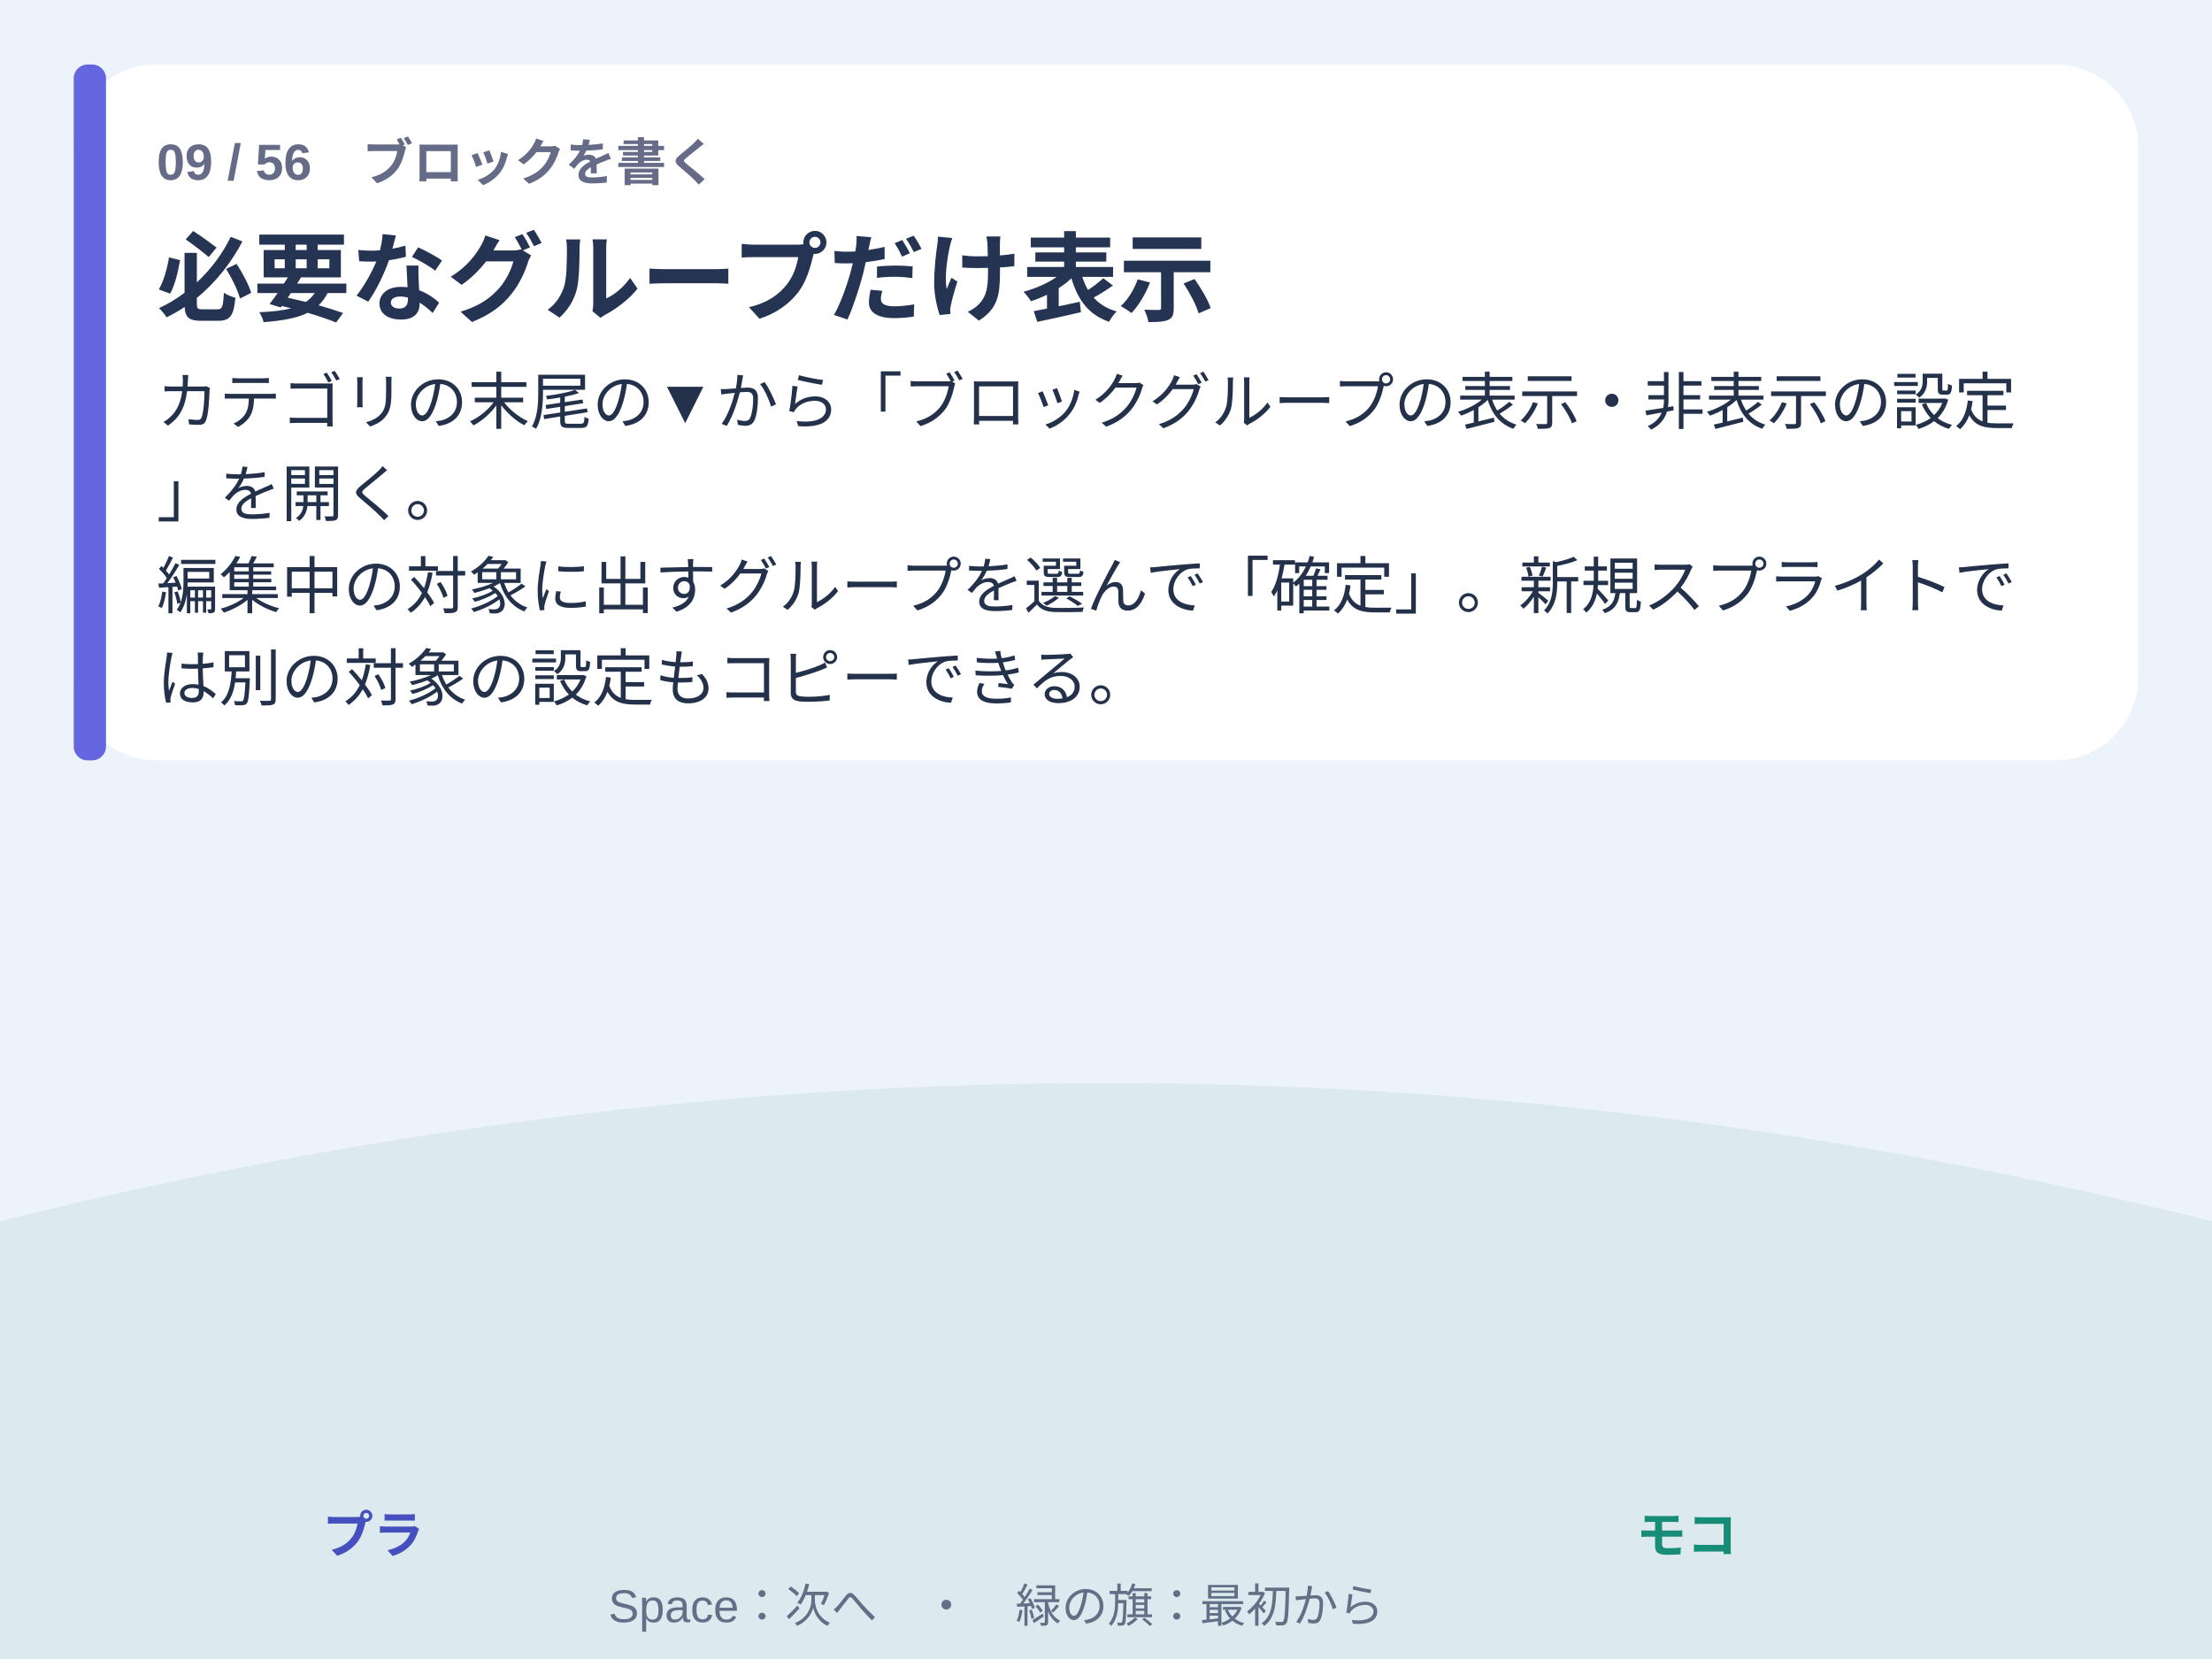
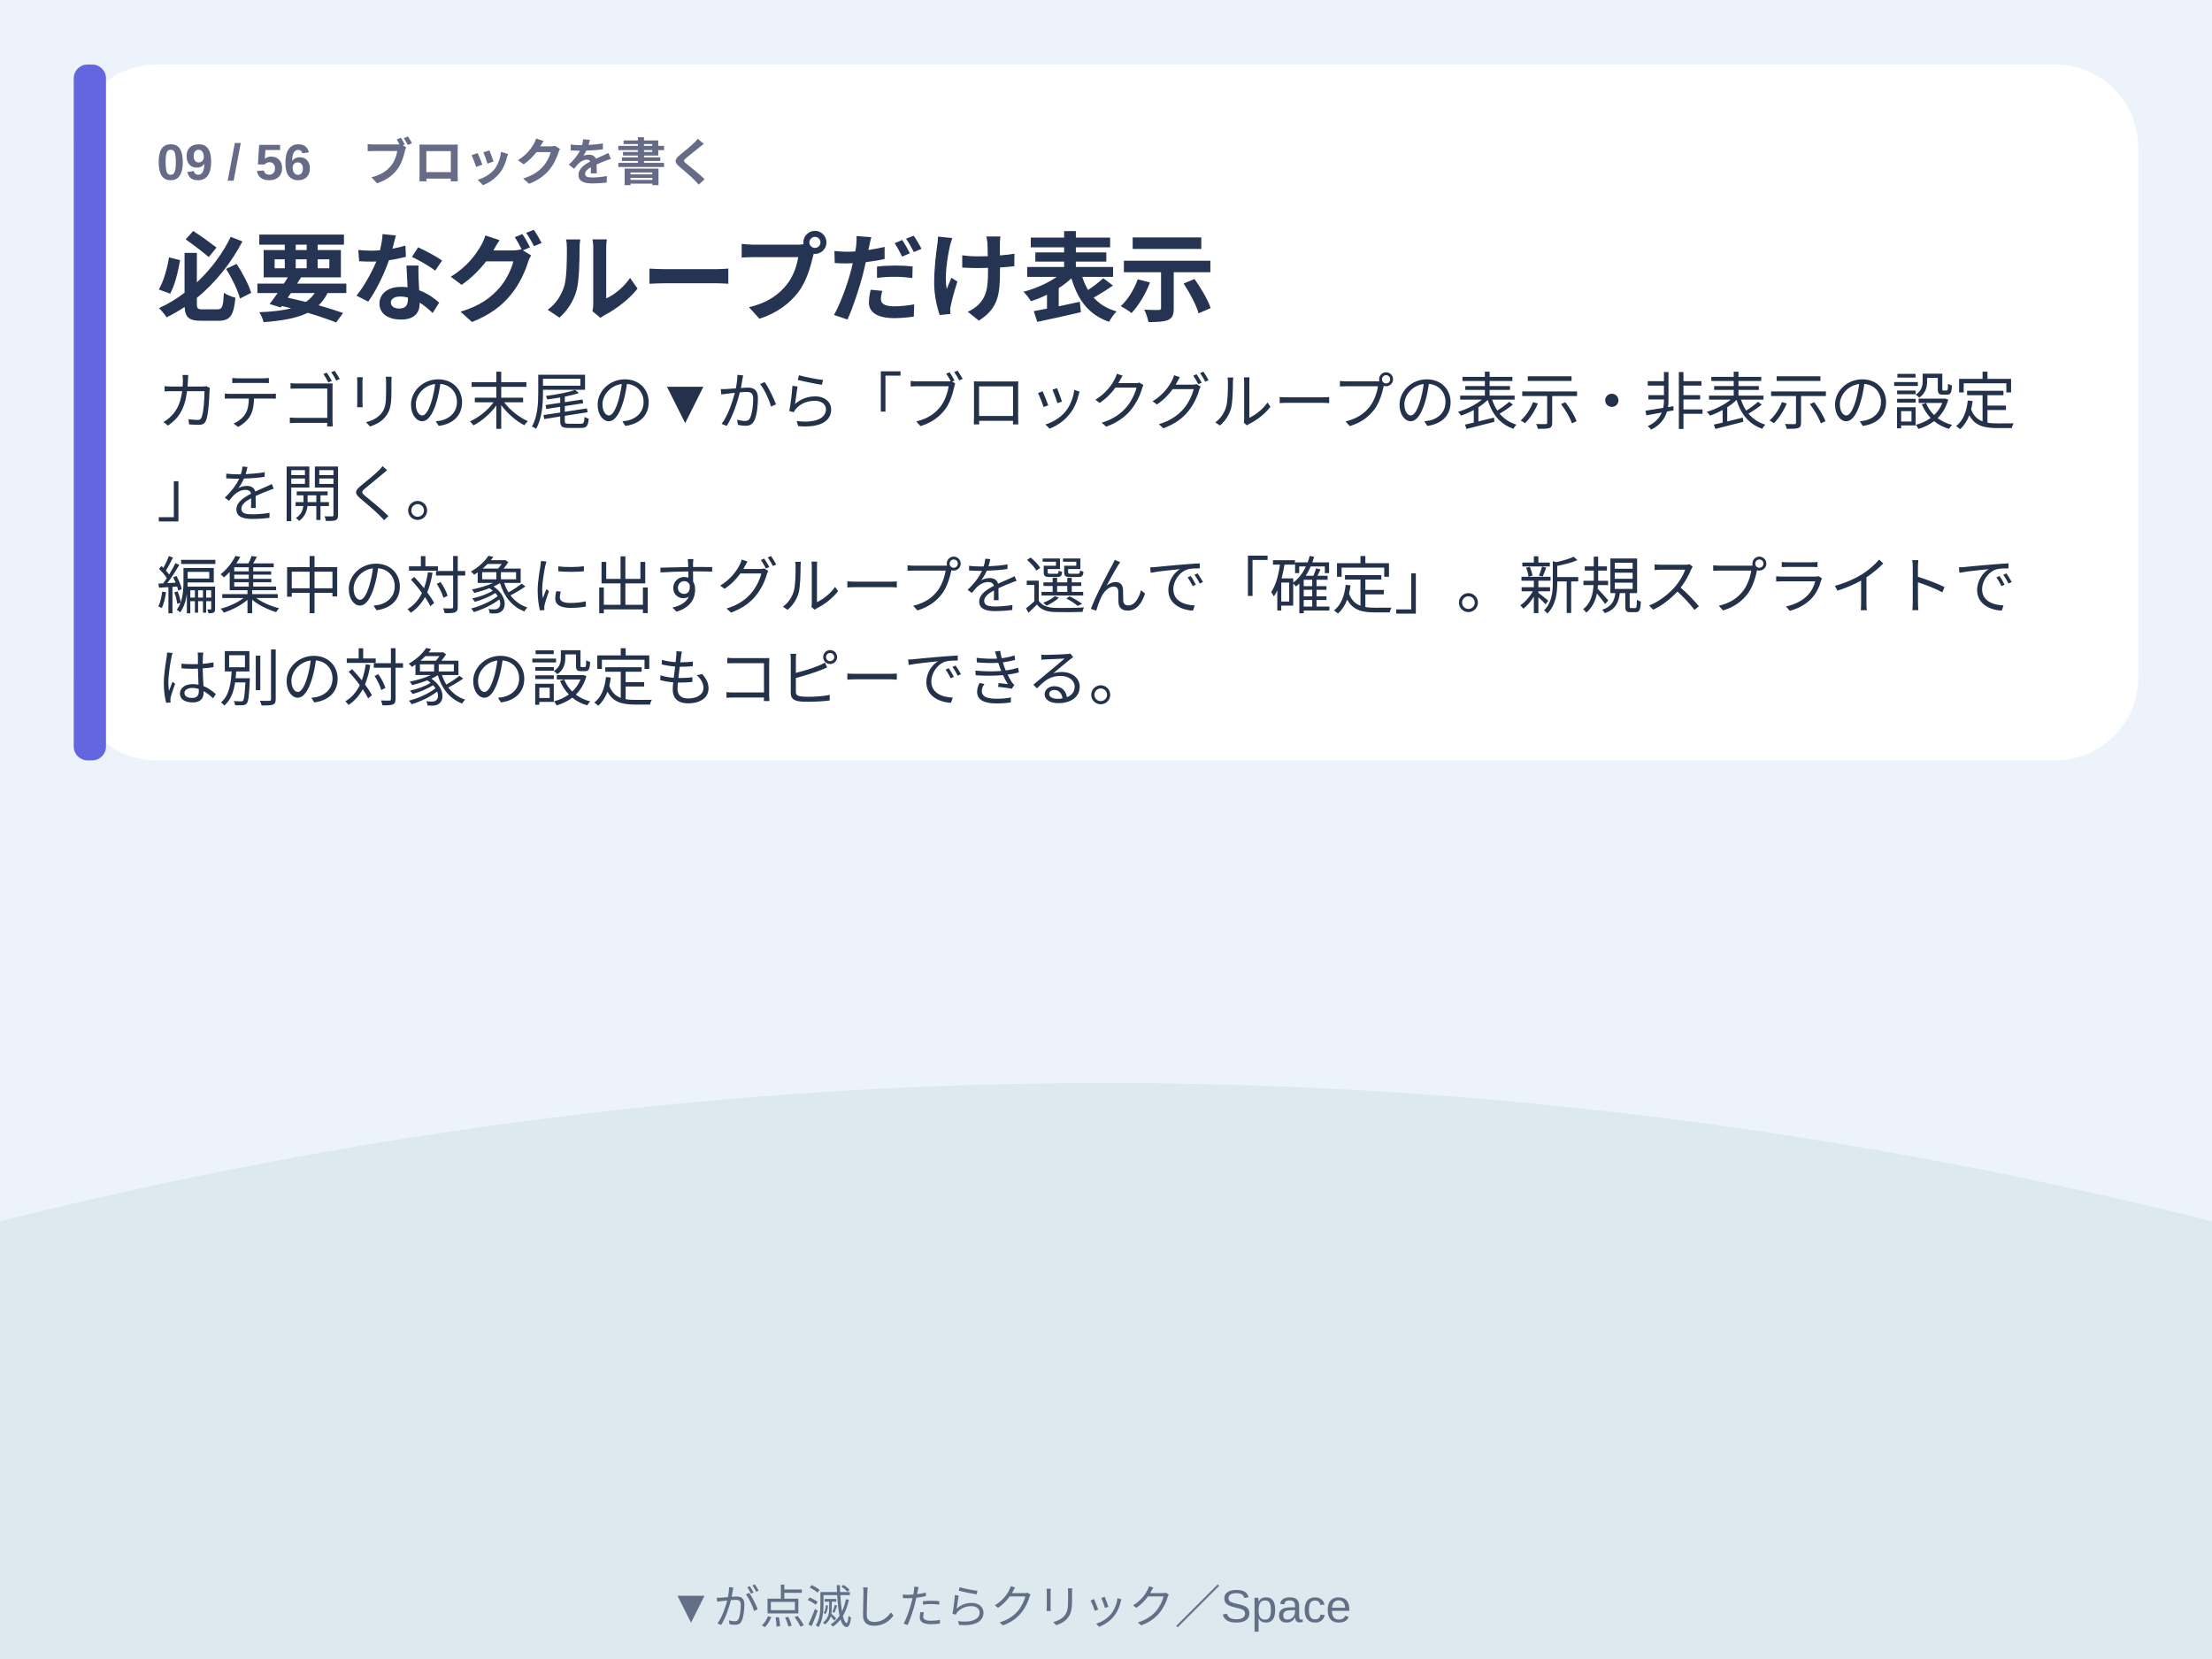
<svg xmlns="http://www.w3.org/2000/svg" width="480" height="360" viewBox="0 0 480 360">
  <g font-family="Noto Sans JP,Hiragino Kaku Gothic ProN,Arial,sans-serif">
    <rect width="480" height="360" fill="#edf3fb" />
    <path d="M0 265 Q240 205 480 265 V360 H0" fill="#dce9ef" />
    <rect x="16" y="14" width="448" height="151" rx="18" fill="white" />
    <rect x="16" y="14" width="7" height="151" rx="3" fill="#6366df" />
    <text x="34" y="39" font-size="11" font-weight="600" fill="#666b88">09 / 56　ブロックを書く</text>
    <text x="34" y="68" font-size="21" font-weight="700" fill="#263454">必要なグループだけ表示</text>
    <text x="34" y="92" font-size="13.5" font-weight="500" fill="#24314b">カテゴリの末尾の▼から「ブロックグループの表示・非表示の設定</text>
    <text x="34" y="112" font-size="13.5" font-weight="500" fill="#24314b">」を開く。</text>
    <text x="34" y="132" font-size="13.5" font-weight="500" fill="#24314b">編集中の対象に出すグループを選んで「確定」。新規スプライトで</text>
    <text x="34" y="152" font-size="13.5" font-weight="500" fill="#24314b">は別の対象の設定もコピーできる。</text>
-     <text x="70" y="337" font-size="11" font-weight="700" fill="#454fbe">プラ</text>
-     <text x="355" y="337" font-size="11" font-weight="700" fill="#178c77">モコ</text>
-     <text x="132" y="352" font-size="10" font-weight="500" fill="#626f86">Space：次へ　・　緑の旗：最初から</text>
+     <text x="145" y="352" font-size="10" font-weight="500" fill="#626f86">▼が点滅したらクリック／Space</text>
  </g>
</svg>
